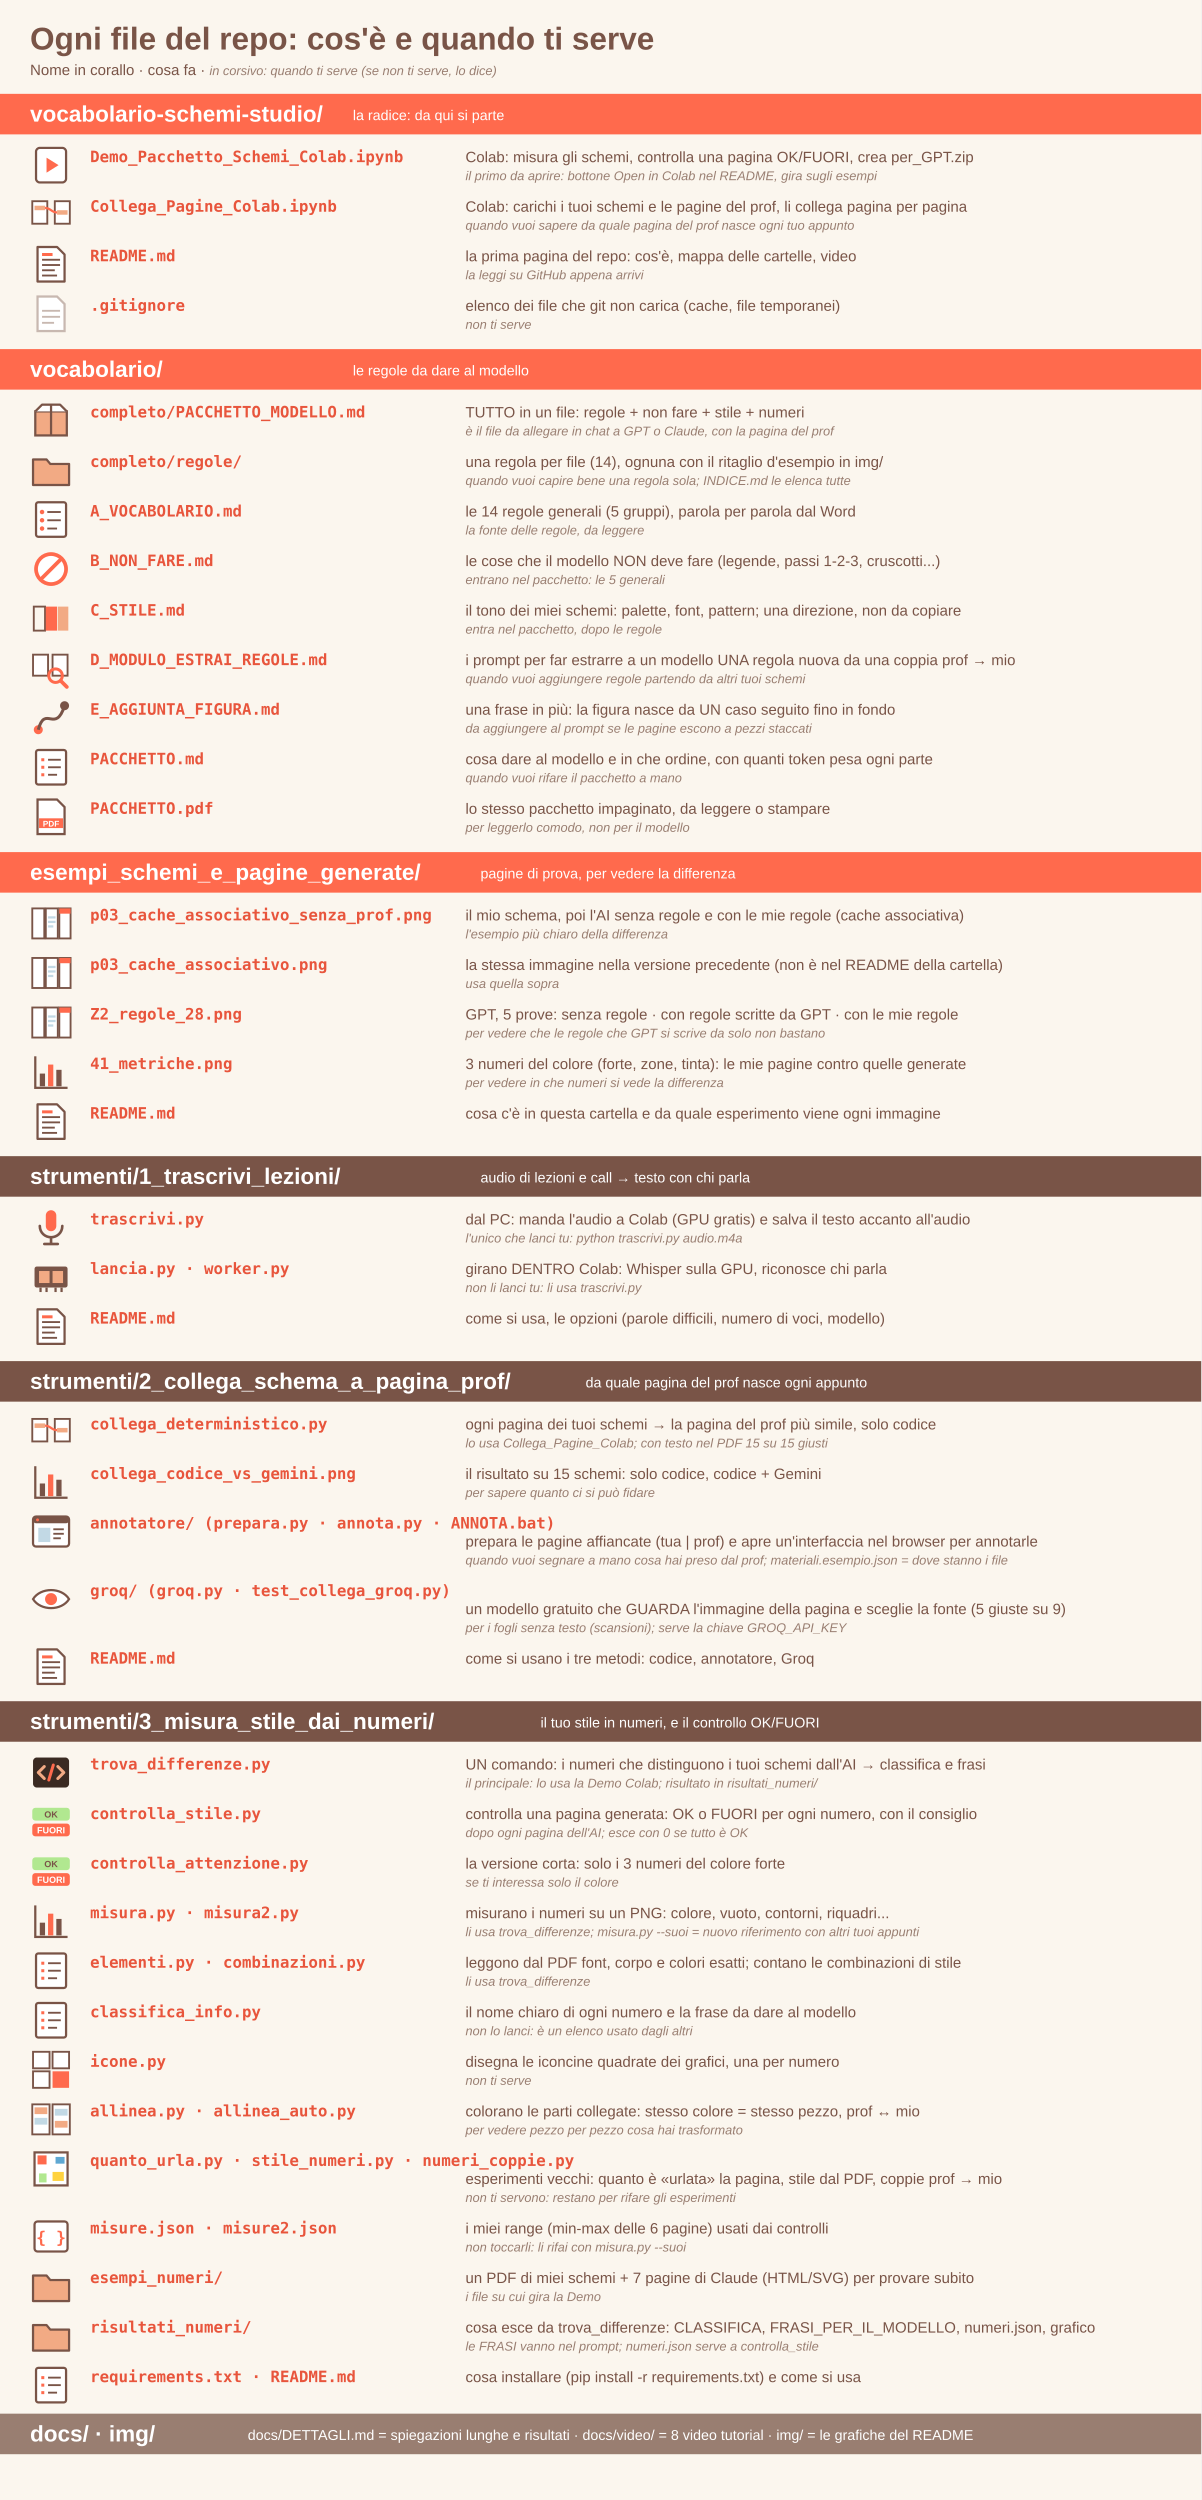
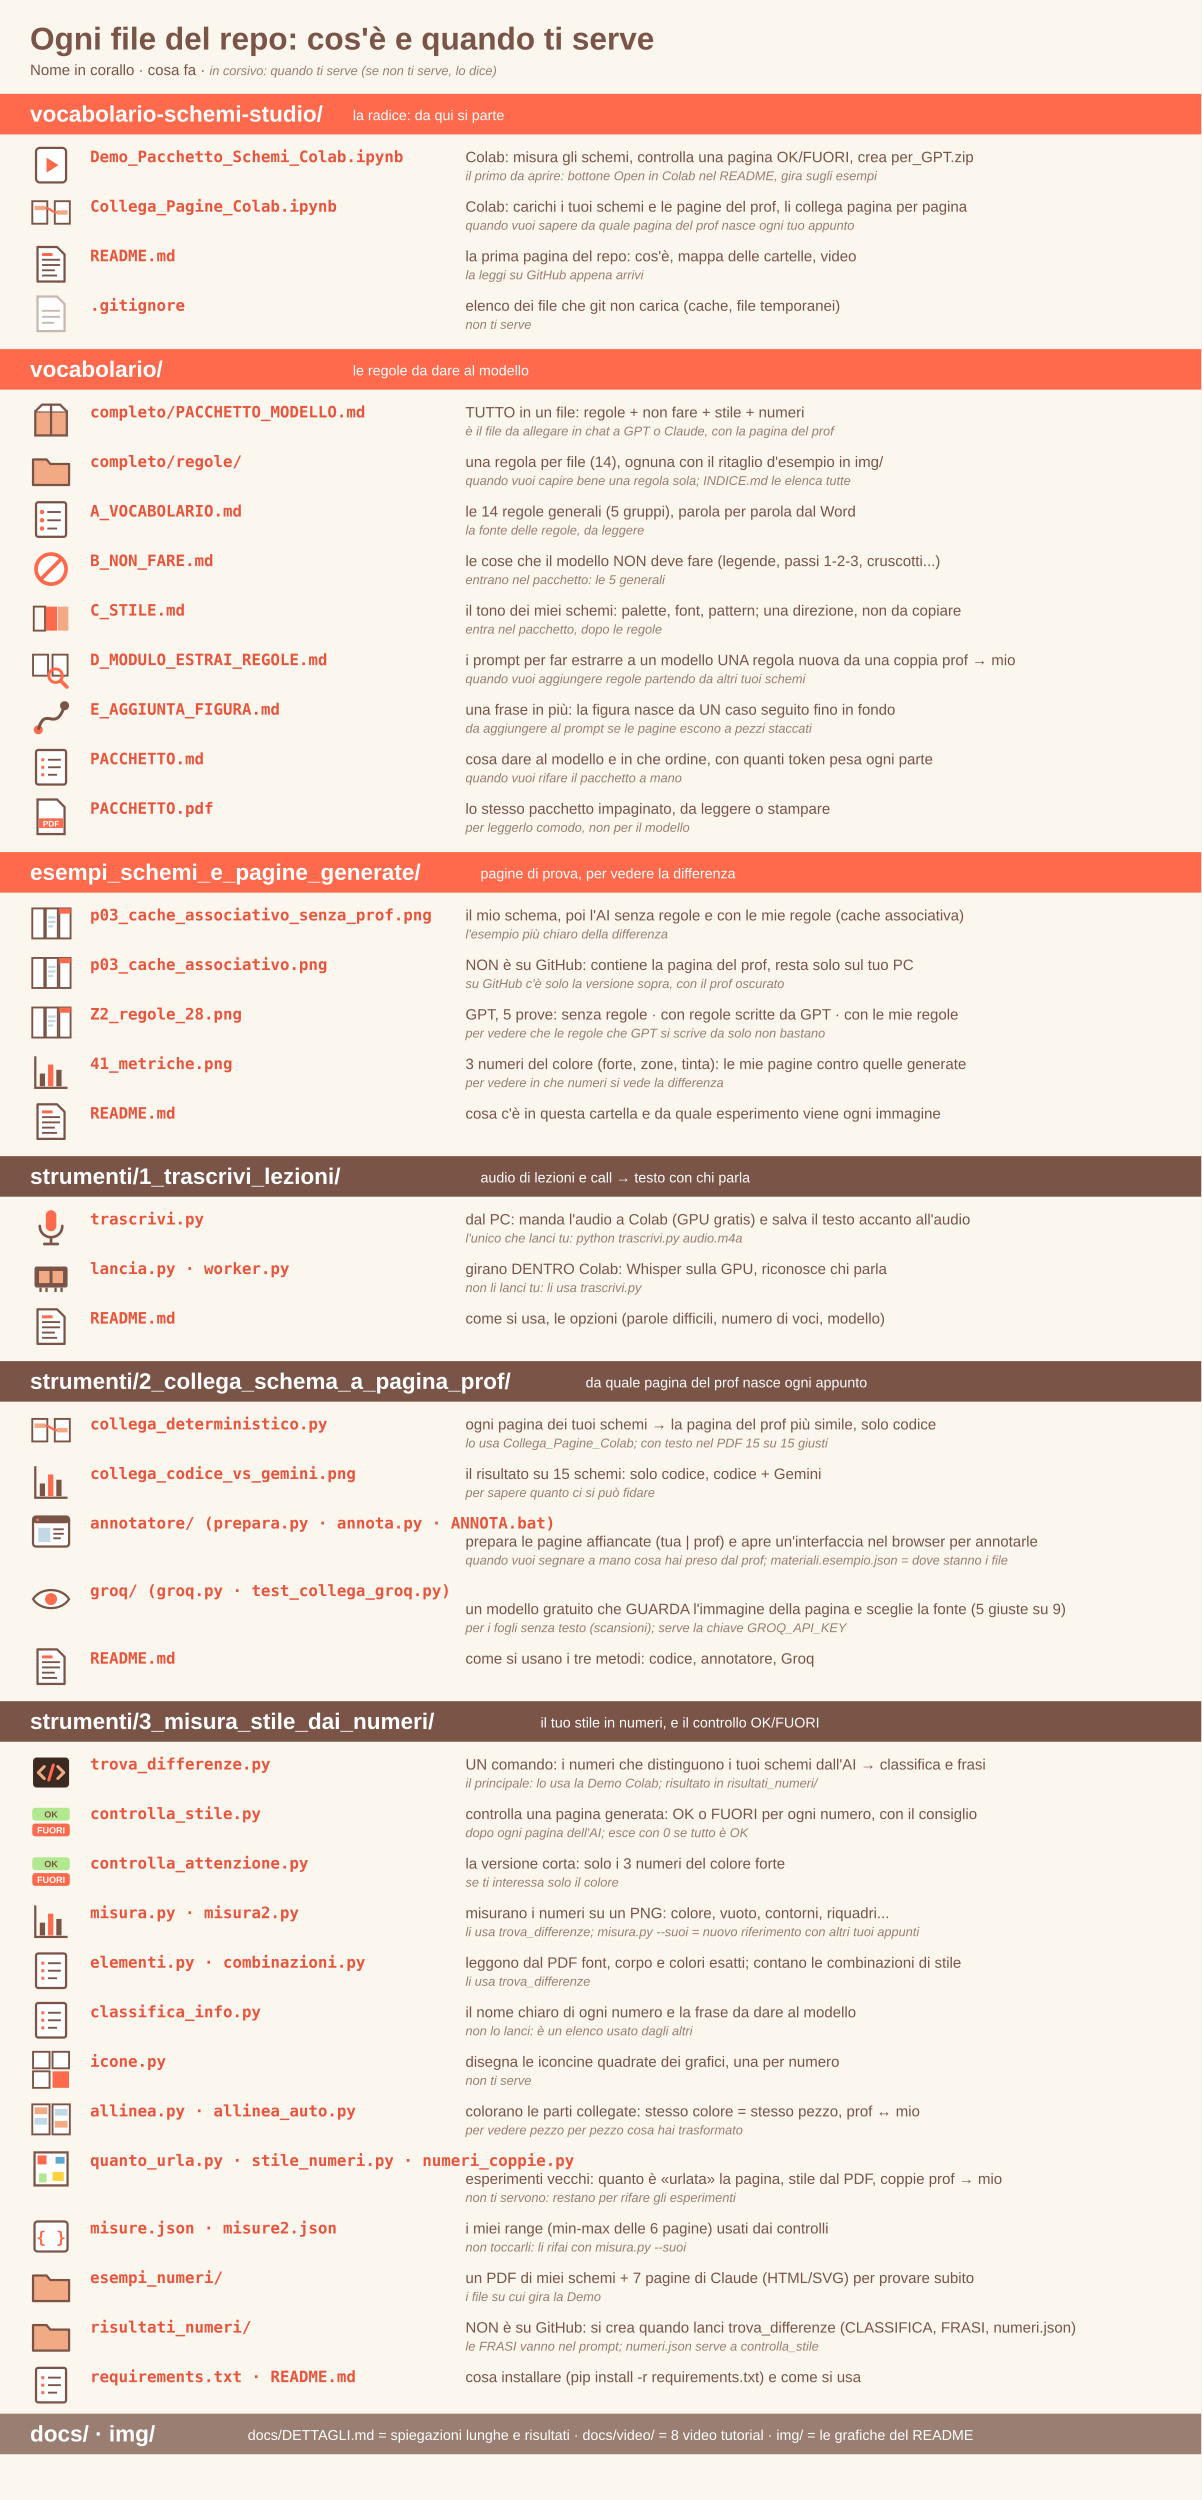
<svg xmlns="http://www.w3.org/2000/svg" xmlns:xlink="http://www.w3.org/1999/xlink" viewBox="0 0 1600 3330" width="1600" height="3330" font-family="Segoe UI, Arial, sans-serif">
  <defs>
    <style>
  .n{font-family:Consolas,Menlo,monospace;font-size:21px;fill:#E8553C;font-weight:700}
  .d{font-size:20px;fill:#795447}
  .q{font-size:17px;fill:#997E71;font-style:italic}
  .h{font-size:30px;fill:#fff;font-weight:700}
  .hs{font-size:19px;fill:#fff}
 </style>
    <symbol id="notebook" viewBox="0 0 56 56">
      <rect x="8" y="5" width="40" height="46" rx="5" fill="#fff" stroke="#795447" stroke-width="3" />
      <polygon points="22,18 22,38 38,28" fill="#FF6A4D" />
    </symbol>
    <symbol id="testo" viewBox="0 0 56 56">
      <path d="M10 5h26l10 10v36H10z" fill="#fff" stroke="#795447" stroke-width="3" stroke-linejoin="round" />
      <path d="M16 22h24M16 29h24M16 36h17M16 43h20" stroke="#795447" stroke-width="2.5" />
      <rect x="16" y="13" width="14" height="4" fill="#FF6A4D" />
    </symbol>
    <symbol id="regole" viewBox="0 0 56 56">
      <rect x="8" y="5" width="40" height="46" rx="3" fill="#fff" stroke="#795447" stroke-width="3" />
      <circle cx="16" cy="18" r="3" fill="#FF6A4D" />
      <circle cx="16" cy="29" r="3" fill="#FF6A4D" />
      <circle cx="16" cy="40" r="3" fill="#FF6A4D" />
      <path d="M23 18h18M23 29h18M23 40h13" stroke="#795447" stroke-width="2.5" />
    </symbol>
    <symbol id="nonfare" viewBox="0 0 56 56">
      <circle cx="28" cy="28" r="20" fill="#fff" stroke="#FF6A4D" stroke-width="5" />
      <path d="M14 42L42 14" stroke="#FF6A4D" stroke-width="5" />
    </symbol>
    <symbol id="stile" viewBox="0 0 56 56">
      <rect x="5" y="12" width="15" height="32" fill="#FBF6EE" stroke="#795447" stroke-width="2.5" />
      <rect x="21" y="12" width="15" height="32" fill="#FF6A4D" />
      <rect x="37" y="12" width="14" height="32" fill="#F2AA84" />
    </symbol>
    <symbol id="estrai" viewBox="0 0 56 56">
      <rect x="4" y="10" width="20" height="28" fill="#fff" stroke="#795447" stroke-width="2.5" />
      <rect x="30" y="10" width="20" height="28" fill="#fff" stroke="#795447" stroke-width="2.5" />
      <circle cx="34" cy="38" r="9" fill="none" stroke="#FF6A4D" stroke-width="4" />
      <path d="M41 45l8 8" stroke="#FF6A4D" stroke-width="5" stroke-linecap="round" />
    </symbol>
    <symbol id="figura" viewBox="0 0 56 56">
      <circle cx="11" cy="44" r="6" fill="#FF6A4D" />
      <path d="M11 44C20 10 34 50 46 12" fill="none" stroke="#795447" stroke-width="4" />
      <circle cx="46" cy="12" r="6" fill="#795447" />
    </symbol>
    <symbol id="pacco" viewBox="0 0 56 56">
      <rect x="7" y="16" width="42" height="32" fill="#F2AA84" stroke="#795447" stroke-width="3" />
      <path d="M7 16l9-9h24l9 9" fill="#fff" stroke="#795447" stroke-width="3" stroke-linejoin="round" />
      <path d="M28 7v41" stroke="#795447" stroke-width="3" />
    </symbol>
    <symbol id="pdf" viewBox="0 0 56 56">
      <path d="M10 5h26l10 10v36H10z" fill="#fff" stroke="#795447" stroke-width="3" />
      <rect x="12" y="30" width="32" height="13" fill="#FF6A4D" />
      <text x="28" y="41" font-size="11" font-weight="700" fill="#fff" text-anchor="middle" font-family="Arial">PDF</text>
    </symbol>
    <symbol id="immagine" viewBox="0 0 56 56">
      <rect x="5" y="9" width="46" height="38" rx="3" fill="#fff" stroke="#795447" stroke-width="3" />
      <circle cx="18" cy="21" r="5" fill="#FF6A4D" />
      <path d="M8 43l14-14 9 9 7-7 11 12z" fill="#F2AA84" />
    </symbol>
    <symbol id="confronto" viewBox="0 0 56 56">
      <rect x="3" y="8" width="16" height="40" fill="#fff" stroke="#795447" stroke-width="2.5" />
      <rect x="21" y="8" width="16" height="40" fill="#fff" stroke="#795447" stroke-width="2.5" />
      <rect x="39" y="8" width="15" height="40" fill="#fff" stroke="#795447" stroke-width="2.5" />
      <rect x="39" y="8" width="15" height="7" fill="#FF6A4D" />
      <path d="M24 20h10M24 26h10M24 32h7" stroke="#C2D9E5" stroke-width="3" />
    </symbol>
    <symbol id="video" viewBox="0 0 56 56">
      <rect x="4" y="12" width="48" height="32" rx="5" fill="#795447" />
      <polygon points="23,20 23,36 37,28" fill="#FF6A4D" />
    </symbol>
    <symbol id="codice" viewBox="0 0 56 56">
      <rect x="4" y="8" width="48" height="40" rx="5" fill="#3a2a22" />
      <path d="M19 20l-8 8 8 8M37 20l8 8-8 8" fill="none" stroke="#F2AA84" stroke-width="4" stroke-linecap="round" stroke-linejoin="round" />
      <path d="M31 18l-6 20" stroke="#FF6A4D" stroke-width="4" stroke-linecap="round" />
    </symbol>
    <symbol id="json" viewBox="0 0 56 56">
      <rect x="6" y="8" width="44" height="40" rx="4" fill="#fff" stroke="#795447" stroke-width="3" />
      <text x="28" y="37" font-size="22" font-weight="700" fill="#FF6A4D" text-anchor="middle" font-family="Consolas, monospace">{ }</text>
    </symbol>
    <symbol id="okfuori" viewBox="0 0 56 56">
      <rect x="3" y="9" width="50" height="17" rx="4" fill="#B1E890" />
      <text x="28" y="22" font-size="12" font-weight="700" fill="#795447" text-anchor="middle" font-family="Arial">OK</text>
      <rect x="3" y="30" width="50" height="17" rx="4" fill="#FF6A4D" />
      <text x="28" y="43" font-size="12" font-weight="700" fill="#fff" text-anchor="middle" font-family="Arial">FUORI</text>
    </symbol>
    <symbol id="collega" viewBox="0 0 56 56">
      <rect x="3" y="10" width="20" height="30" fill="#fff" stroke="#795447" stroke-width="2.5" />
      <rect x="33" y="10" width="20" height="30" fill="#fff" stroke="#795447" stroke-width="2.5" />
      <rect x="6" y="16" width="14" height="6" fill="#F2AA84" />
      <rect x="36" y="22" width="14" height="6" fill="#F2AA84" />
      <path d="M20 19C27 19 29 25 36 25" fill="none" stroke="#FF6A4D" stroke-width="3" />
    </symbol>
    <symbol id="zone" viewBox="0 0 56 56">
      <rect x="3" y="8" width="23" height="40" fill="#fff" stroke="#795447" stroke-width="2.5" />
      <rect x="30" y="8" width="23" height="40" fill="#fff" stroke="#795447" stroke-width="2.5" />
      <rect x="6" y="12" width="17" height="9" fill="#F2AA84" />
      <rect x="33" y="30" width="17" height="9" fill="#F2AA84" />
      <rect x="6" y="26" width="17" height="9" fill="#C2D9E5" />
      <rect x="33" y="14" width="17" height="9" fill="#C2D9E5" />
    </symbol>
    <symbol id="audio" viewBox="0 0 56 56">
      <rect x="21" y="5" width="14" height="28" rx="7" fill="#FF6A4D" />
      <path d="M13 26c0 9 7 15 15 15s15-6 15-15M28 41v9M19 50h18" fill="none" stroke="#795447" stroke-width="3.5" stroke-linecap="round" />
    </symbol>
    <symbol id="gpu" viewBox="0 0 56 56">
      <rect x="6" y="14" width="44" height="28" rx="3" fill="#795447" />
      <rect x="12" y="20" width="14" height="16" fill="#F2AA84" />
      <rect x="30" y="20" width="14" height="16" fill="#F2AA84" />
      <path d="M14 42v6M22 42v6M34 42v6M42 42v6" stroke="#795447" stroke-width="3" />
    </symbol>
    <symbol id="browser" viewBox="0 0 56 56">
      <rect x="4" y="8" width="48" height="40" rx="4" fill="#fff" stroke="#795447" stroke-width="3" />
      <rect x="4" y="8" width="48" height="9" rx="4" fill="#795447" />
      <circle cx="10" cy="12.5" r="2" fill="#FF6A4D" />
      <rect x="11" y="23" width="16" height="19" fill="#C2D9E5" />
      <path d="M31 25h14M31 31h14M31 37h10" stroke="#795447" stroke-width="2.5" />
    </symbol>
    <symbol id="occhio" viewBox="0 0 56 56">
      <path d="M4 28C14 12 42 12 52 28C42 44 14 44 4 28z" fill="#fff" stroke="#795447" stroke-width="3" />
      <circle cx="28" cy="28" r="8" fill="#FF6A4D" />
    </symbol>
    <symbol id="grafico" viewBox="0 0 56 56">
      <path d="M7 7v42h43" fill="none" stroke="#795447" stroke-width="3" />
      <rect x="13" y="30" width="7" height="17" fill="#795447" />
      <rect x="24" y="18" width="7" height="29" fill="#FF6A4D" />
      <rect x="35" y="25" width="7" height="22" fill="#795447" />
    </symbol>
    <symbol id="icone" viewBox="0 0 56 56">
      <rect x="4" y="4" width="22" height="22" fill="#fff" stroke="#795447" stroke-width="2.5" />
      <rect x="30" y="4" width="22" height="22" fill="#fff" stroke="#795447" stroke-width="2.5" />
      <rect x="4" y="30" width="22" height="22" fill="#fff" stroke="#795447" stroke-width="2.5" />
      <rect x="30" y="30" width="22" height="22" fill="#FF6A4D" />
    </symbol>
    <symbol id="urla" viewBox="0 0 56 56">
      <rect x="6" y="6" width="44" height="44" fill="#fff" stroke="#795447" stroke-width="3" />
      <rect x="10" y="10" width="12" height="12" fill="#FF6A4D" />
      <rect x="34" y="12" width="12" height="9" fill="#5FA8D3" />
      <rect x="12" y="34" width="10" height="12" fill="#B1E890" />
      <rect x="30" y="32" width="15" height="12" fill="#FFD23F" />
    </symbol>
    <symbol id="lista" viewBox="0 0 56 56">
      <rect x="8" y="5" width="40" height="46" rx="3" fill="#fff" stroke="#795447" stroke-width="3" />
      <path d="M15 18h4M15 28h4M15 38h4" stroke="#FF6A4D" stroke-width="4" />
      <path d="M24 18h17M24 28h17M24 38h12" stroke="#795447" stroke-width="2.5" />
    </symbol>
    <symbol id="cartella" viewBox="0 0 56 56">
      <path d="M4 14h18l5 6h25v28H4z" fill="#F2AA84" stroke="#795447" stroke-width="3" stroke-linejoin="round" />
    </symbol>
    <symbol id="ignora" viewBox="0 0 56 56">
      <path d="M10 5h26l10 10v36H10z" fill="#fff" stroke="#C8B8B0" stroke-width="3" />
      <path d="M16 24h24M16 32h24M16 40h16" stroke="#C8B8B0" stroke-width="2.5" />
    </symbol>
  </defs>
  <rect width="1600" height="3330" fill="#FBF6EE" />
  <text x="40" y="66" font-size="42" font-weight="700" fill="#795447">Ogni file del repo: cos'è e quando ti serve</text>
  <text x="40" y="100" class="d">Nome in corallo · cosa fa · <tspan class="q">in corsivo: quando ti serve (se non ti serve, lo dice)</tspan>
  </text>
  <rect x="0" y="125" width="1600" height="54" fill="#FF6A4D" />
  <text x="40" y="162" class="h">vocabolario-schemi-studio/</text>
  <text x="470" y="160" class="hs">la radice: da qui si parte</text>
  <use xlink:href="#notebook" x="40" y="192" width="56" height="56" />
  <text x="120" y="216" class="n">Demo_Pacchetto_Schemi_Colab.ipynb</text>
  <text x="620" y="216" class="d">Colab: misura gli schemi, controlla una pagina OK/FUORI, crea per_GPT.zip</text>
  <text x="620" y="240" class="q">il primo da aprire: bottone Open in Colab nel README, gira sugli esempi</text>
  <use xlink:href="#collega" x="40" y="258" width="56" height="56" />
  <text x="120" y="282" class="n">Collega_Pagine_Colab.ipynb</text>
  <text x="620" y="282" class="d">Colab: carichi i tuoi schemi e le pagine del prof, li collega pagina per pagina</text>
  <text x="620" y="306" class="q">quando vuoi sapere da quale pagina del prof nasce ogni tuo appunto</text>
  <use xlink:href="#testo" x="40" y="324" width="56" height="56" />
  <text x="120" y="348" class="n">README.md</text>
  <text x="620" y="348" class="d">la prima pagina del repo: cos'è, mappa delle cartelle, video</text>
  <text x="620" y="372" class="q">la leggi su GitHub appena arrivi</text>
  <use xlink:href="#ignora" x="40" y="390" width="56" height="56" />
  <text x="120" y="414" class="n">.gitignore</text>
  <text x="620" y="414" class="d">elenco dei file che git non carica (cache, file temporanei)</text>
  <text x="620" y="438" class="q">non ti serve</text>
  <rect x="0" y="465" width="1600" height="54" fill="#FF6A4D" />
  <text x="40" y="502" class="h">vocabolario/</text>
  <text x="470" y="500" class="hs">le regole da dare al modello</text>
  <use xlink:href="#pacco" x="40" y="532" width="56" height="56" />
  <text x="120" y="556" class="n">completo/PACCHETTO_MODELLO.md</text>
  <text x="620" y="556" class="d">TUTTO in un file: regole + non fare + stile + numeri</text>
  <text x="620" y="580" class="q">è il file da allegare in chat a GPT o Claude, con la pagina del prof</text>
  <use xlink:href="#cartella" x="40" y="598" width="56" height="56" />
  <text x="120" y="622" class="n">completo/regole/</text>
  <text x="620" y="622" class="d">una regola per file (14), ognuna con il ritaglio d'esempio in img/</text>
  <text x="620" y="646" class="q">quando vuoi capire bene una regola sola; INDICE.md le elenca tutte</text>
  <use xlink:href="#regole" x="40" y="664" width="56" height="56" />
  <text x="120" y="688" class="n">A_VOCABOLARIO.md</text>
  <text x="620" y="688" class="d">le 14 regole generali (5 gruppi), parola per parola dal Word</text>
  <text x="620" y="712" class="q">la fonte delle regole, da leggere</text>
  <use xlink:href="#nonfare" x="40" y="730" width="56" height="56" />
  <text x="120" y="754" class="n">B_NON_FARE.md</text>
  <text x="620" y="754" class="d">le cose che il modello NON deve fare (legende, passi 1-2-3, cruscotti...)</text>
  <text x="620" y="778" class="q">entrano nel pacchetto: le 5 generali</text>
  <use xlink:href="#stile" x="40" y="796" width="56" height="56" />
  <text x="120" y="820" class="n">C_STILE.md</text>
  <text x="620" y="820" class="d">il tono dei miei schemi: palette, font, pattern; una direzione, non da copiare</text>
  <text x="620" y="844" class="q">entra nel pacchetto, dopo le regole</text>
  <use xlink:href="#estrai" x="40" y="862" width="56" height="56" />
  <text x="120" y="886" class="n">D_MODULO_ESTRAI_REGOLE.md</text>
  <text x="620" y="886" class="d">i prompt per far estrarre a un modello UNA regola nuova da una coppia prof → mio</text>
  <text x="620" y="910" class="q">quando vuoi aggiungere regole partendo da altri tuoi schemi</text>
  <use xlink:href="#figura" x="40" y="928" width="56" height="56" />
  <text x="120" y="952" class="n">E_AGGIUNTA_FIGURA.md</text>
  <text x="620" y="952" class="d">una frase in più: la figura nasce da UN caso seguito fino in fondo</text>
  <text x="620" y="976" class="q">da aggiungere al prompt se le pagine escono a pezzi staccati</text>
  <use xlink:href="#lista" x="40" y="994" width="56" height="56" />
  <text x="120" y="1018" class="n">PACCHETTO.md</text>
  <text x="620" y="1018" class="d">cosa dare al modello e in che ordine, con quanti token pesa ogni parte</text>
  <text x="620" y="1042" class="q">quando vuoi rifare il pacchetto a mano</text>
  <use xlink:href="#pdf" x="40" y="1060" width="56" height="56" />
  <text x="120" y="1084" class="n">PACCHETTO.pdf</text>
  <text x="620" y="1084" class="d">lo stesso pacchetto impaginato, da leggere o stampare</text>
  <text x="620" y="1108" class="q">per leggerlo comodo, non per il modello</text>
  <rect x="0" y="1135" width="1600" height="54" fill="#FF6A4D" />
  <text x="40" y="1172" class="h">esempi_schemi_e_pagine_generate/</text>
  <text x="640" y="1170" class="hs">pagine di prova, per vedere la differenza</text>
  <use xlink:href="#confronto" x="40" y="1202" width="56" height="56" />
  <text x="120" y="1226" class="n">p03_cache_associativo_senza_prof.png</text>
  <text x="620" y="1226" class="d">il mio schema, poi l'AI senza regole e con le mie regole (cache associativa)</text>
  <text x="620" y="1250" class="q">l'esempio più chiaro della differenza</text>
  <use xlink:href="#confronto" x="40" y="1268" width="56" height="56" />
  <text x="120" y="1292" class="n">p03_cache_associativo.png</text>
-   <text x="620" y="1292" class="d">la stessa immagine nella versione precedente (non è nel README della cartella)</text>
-   <text x="620" y="1316" class="q">usa quella sopra</text>
+   <text x="620" y="1292" class="d">NON è su GitHub: contiene la pagina del prof, resta solo sul tuo PC</text>
+   <text x="620" y="1316" class="q">su GitHub c'è solo la versione sopra, con il prof oscurato</text>
  <use xlink:href="#confronto" x="40" y="1334" width="56" height="56" />
  <text x="120" y="1358" class="n">Z2_regole_28.png</text>
  <text x="620" y="1358" class="d">GPT, 5 prove: senza regole · con regole scritte da GPT · con le mie regole</text>
  <text x="620" y="1382" class="q">per vedere che le regole che GPT si scrive da solo non bastano</text>
  <use xlink:href="#grafico" x="40" y="1400" width="56" height="56" />
  <text x="120" y="1424" class="n">41_metriche.png</text>
  <text x="620" y="1424" class="d">3 numeri del colore (forte, zone, tinta): le mie pagine contro quelle generate</text>
  <text x="620" y="1448" class="q">per vedere in che numeri si vede la differenza</text>
  <use xlink:href="#testo" x="40" y="1466" width="56" height="56" />
  <text x="120" y="1490" class="n">README.md</text>
  <text x="620" y="1490" class="d">cosa c'è in questa cartella e da quale esperimento viene ogni immagine</text>
  <rect x="0" y="1540" width="1600" height="54" fill="#795447" />
  <text x="40" y="1577" class="h">strumenti/1_trascrivi_lezioni/</text>
  <text x="640" y="1575" class="hs">audio di lezioni e call → testo con chi parla</text>
  <use xlink:href="#audio" x="40" y="1607" width="56" height="56" />
  <text x="120" y="1631" class="n">trascrivi.py</text>
  <text x="620" y="1631" class="d">dal PC: manda l'audio a Colab (GPU gratis) e salva il testo accanto all'audio</text>
  <text x="620" y="1655" class="q">l'unico che lanci tu: python trascrivi.py audio.m4a</text>
  <use xlink:href="#gpu" x="40" y="1673" width="56" height="56" />
  <text x="120" y="1697" class="n">lancia.py · worker.py</text>
  <text x="620" y="1697" class="d">girano DENTRO Colab: Whisper sulla GPU, riconosce chi parla</text>
  <text x="620" y="1721" class="q">non li lanci tu: li usa trascrivi.py</text>
  <use xlink:href="#testo" x="40" y="1739" width="56" height="56" />
  <text x="120" y="1763" class="n">README.md</text>
  <text x="620" y="1763" class="d">come si usa, le opzioni (parole difficili, numero di voci, modello)</text>
  <rect x="0" y="1813" width="1600" height="54" fill="#795447" />
  <text x="40" y="1850" class="h">strumenti/2_collega_schema_a_pagina_prof/</text>
  <text x="780" y="1848" class="hs">da quale pagina del prof nasce ogni appunto</text>
  <use xlink:href="#collega" x="40" y="1880" width="56" height="56" />
  <text x="120" y="1904" class="n">collega_deterministico.py</text>
  <text x="620" y="1904" class="d">ogni pagina dei tuoi schemi → la pagina del prof più simile, solo codice</text>
  <text x="620" y="1928" class="q">lo usa Collega_Pagine_Colab; con testo nel PDF 15 su 15 giusti</text>
  <use xlink:href="#grafico" x="40" y="1946" width="56" height="56" />
  <text x="120" y="1970" class="n">collega_codice_vs_gemini.png</text>
  <text x="620" y="1970" class="d">il risultato su 15 schemi: solo codice, codice + Gemini</text>
  <text x="620" y="1994" class="q">per sapere quanto ci si può fidare</text>
  <use xlink:href="#browser" x="40" y="2012" width="56" height="56" />
  <text x="120" y="2036" class="n">annotatore/  (prepara.py · annota.py · ANNOTA.bat)</text>
  <text x="620" y="2060" class="d">prepara le pagine affiancate (tua | prof) e apre un'interfaccia nel browser per annotarle</text>
  <text x="620" y="2084" class="q">quando vuoi segnare a mano cosa hai preso dal prof; materiali.esempio.json = dove stanno i file</text>
  <use xlink:href="#occhio" x="40" y="2102" width="56" height="56" />
  <text x="120" y="2126" class="n">groq/  (groq.py · test_collega_groq.py)</text>
  <text x="620" y="2150" class="d">un modello gratuito che GUARDA l'immagine della pagina e sceglie la fonte (5 giuste su 9)</text>
  <text x="620" y="2174" class="q">per i fogli senza testo (scansioni); serve la chiave GROQ_API_KEY</text>
  <use xlink:href="#testo" x="40" y="2192" width="56" height="56" />
  <text x="120" y="2216" class="n">README.md</text>
  <text x="620" y="2216" class="d">come si usano i tre metodi: codice, annotatore, Groq</text>
  <rect x="0" y="2266" width="1600" height="54" fill="#795447" />
  <text x="40" y="2303" class="h">strumenti/3_misura_stile_dai_numeri/</text>
  <text x="720" y="2301" class="hs">il tuo stile in numeri, e il controllo OK/FUORI</text>
  <use xlink:href="#codice" x="40" y="2333" width="56" height="56" />
  <text x="120" y="2357" class="n">trova_differenze.py</text>
  <text x="620" y="2357" class="d">UN comando: i numeri che distinguono i tuoi schemi dall'AI → classifica e frasi</text>
  <text x="620" y="2381" class="q">il principale: lo usa la Demo Colab; risultato in risultati_numeri/</text>
  <use xlink:href="#okfuori" x="40" y="2399" width="56" height="56" />
  <text x="120" y="2423" class="n">controlla_stile.py</text>
  <text x="620" y="2423" class="d">controlla una pagina generata: OK o FUORI per ogni numero, con il consiglio</text>
  <text x="620" y="2447" class="q">dopo ogni pagina dell'AI; esce con 0 se tutto è OK</text>
  <use xlink:href="#okfuori" x="40" y="2465" width="56" height="56" />
  <text x="120" y="2489" class="n">controlla_attenzione.py</text>
  <text x="620" y="2489" class="d">la versione corta: solo i 3 numeri del colore forte</text>
  <text x="620" y="2513" class="q">se ti interessa solo il colore</text>
  <use xlink:href="#grafico" x="40" y="2531" width="56" height="56" />
  <text x="120" y="2555" class="n">misura.py · misura2.py</text>
  <text x="620" y="2555" class="d">misurano i numeri su un PNG: colore, vuoto, contorni, riquadri...</text>
  <text x="620" y="2579" class="q">li usa trova_differenze; misura.py --suoi = nuovo riferimento con altri tuoi appunti</text>
  <use xlink:href="#lista" x="40" y="2597" width="56" height="56" />
  <text x="120" y="2621" class="n">elementi.py · combinazioni.py</text>
  <text x="620" y="2621" class="d">leggono dal PDF font, corpo e colori esatti; contano le combinazioni di stile</text>
  <text x="620" y="2645" class="q">li usa trova_differenze</text>
  <use xlink:href="#lista" x="40" y="2663" width="56" height="56" />
  <text x="120" y="2687" class="n">classifica_info.py</text>
  <text x="620" y="2687" class="d">il nome chiaro di ogni numero e la frase da dare al modello</text>
  <text x="620" y="2711" class="q">non lo lanci: è un elenco usato dagli altri</text>
  <use xlink:href="#icone" x="40" y="2729" width="56" height="56" />
  <text x="120" y="2753" class="n">icone.py</text>
  <text x="620" y="2753" class="d">disegna le iconcine quadrate dei grafici, una per numero</text>
  <text x="620" y="2777" class="q">non ti serve</text>
  <use xlink:href="#zone" x="40" y="2795" width="56" height="56" />
  <text x="120" y="2819" class="n">allinea.py · allinea_auto.py</text>
  <text x="620" y="2819" class="d">colorano le parti collegate: stesso colore = stesso pezzo, prof ↔ mio</text>
  <text x="620" y="2843" class="q">per vedere pezzo per pezzo cosa hai trasformato</text>
  <use xlink:href="#urla" x="40" y="2861" width="56" height="56" />
  <text x="120" y="2885" class="n">quanto_urla.py · stile_numeri.py · numeri_coppie.py</text>
  <text x="620" y="2909" class="d">esperimenti vecchi: quanto è «urlata» la pagina, stile dal PDF, coppie prof → mio</text>
  <text x="620" y="2933" class="q">non ti servono: restano per rifare gli esperimenti</text>
  <use xlink:href="#json" x="40" y="2951" width="56" height="56" />
  <text x="120" y="2975" class="n">misure.json · misure2.json</text>
  <text x="620" y="2975" class="d">i miei range (min-max delle 6 pagine) usati dai controlli</text>
  <text x="620" y="2999" class="q">non toccarli: li rifai con misura.py --suoi</text>
  <use xlink:href="#cartella" x="40" y="3017" width="56" height="56" />
  <text x="120" y="3041" class="n">esempi_numeri/</text>
  <text x="620" y="3041" class="d">un PDF di miei schemi + 7 pagine di Claude (HTML/SVG) per provare subito</text>
  <text x="620" y="3065" class="q">i file su cui gira la Demo</text>
  <use xlink:href="#cartella" x="40" y="3083" width="56" height="56" />
  <text x="120" y="3107" class="n">risultati_numeri/</text>
-   <text x="620" y="3107" class="d">cosa esce da trova_differenze: CLASSIFICA, FRASI_PER_IL_MODELLO, numeri.json, grafico</text>
+   <text x="620" y="3107" class="d">NON è su GitHub: si crea quando lanci trova_differenze (CLASSIFICA, FRASI, numeri.json)</text>
  <text x="620" y="3131" class="q">le FRASI vanno nel prompt; numeri.json serve a controlla_stile</text>
  <use xlink:href="#lista" x="40" y="3149" width="56" height="56" />
  <text x="120" y="3173" class="n">requirements.txt · README.md</text>
  <text x="620" y="3173" class="d">cosa installare (pip install -r requirements.txt) e come si usa</text>
  <rect x="0" y="3215" width="1600" height="54" fill="#997E71" />
  <text x="40" y="3252" class="h">docs/  ·  img/</text>
  <text x="330" y="3250" class="hs">docs/DETTAGLI.md = spiegazioni lunghe e risultati · docs/video/ = 8 video tutorial · img/ = le grafiche del README</text>
</svg>
